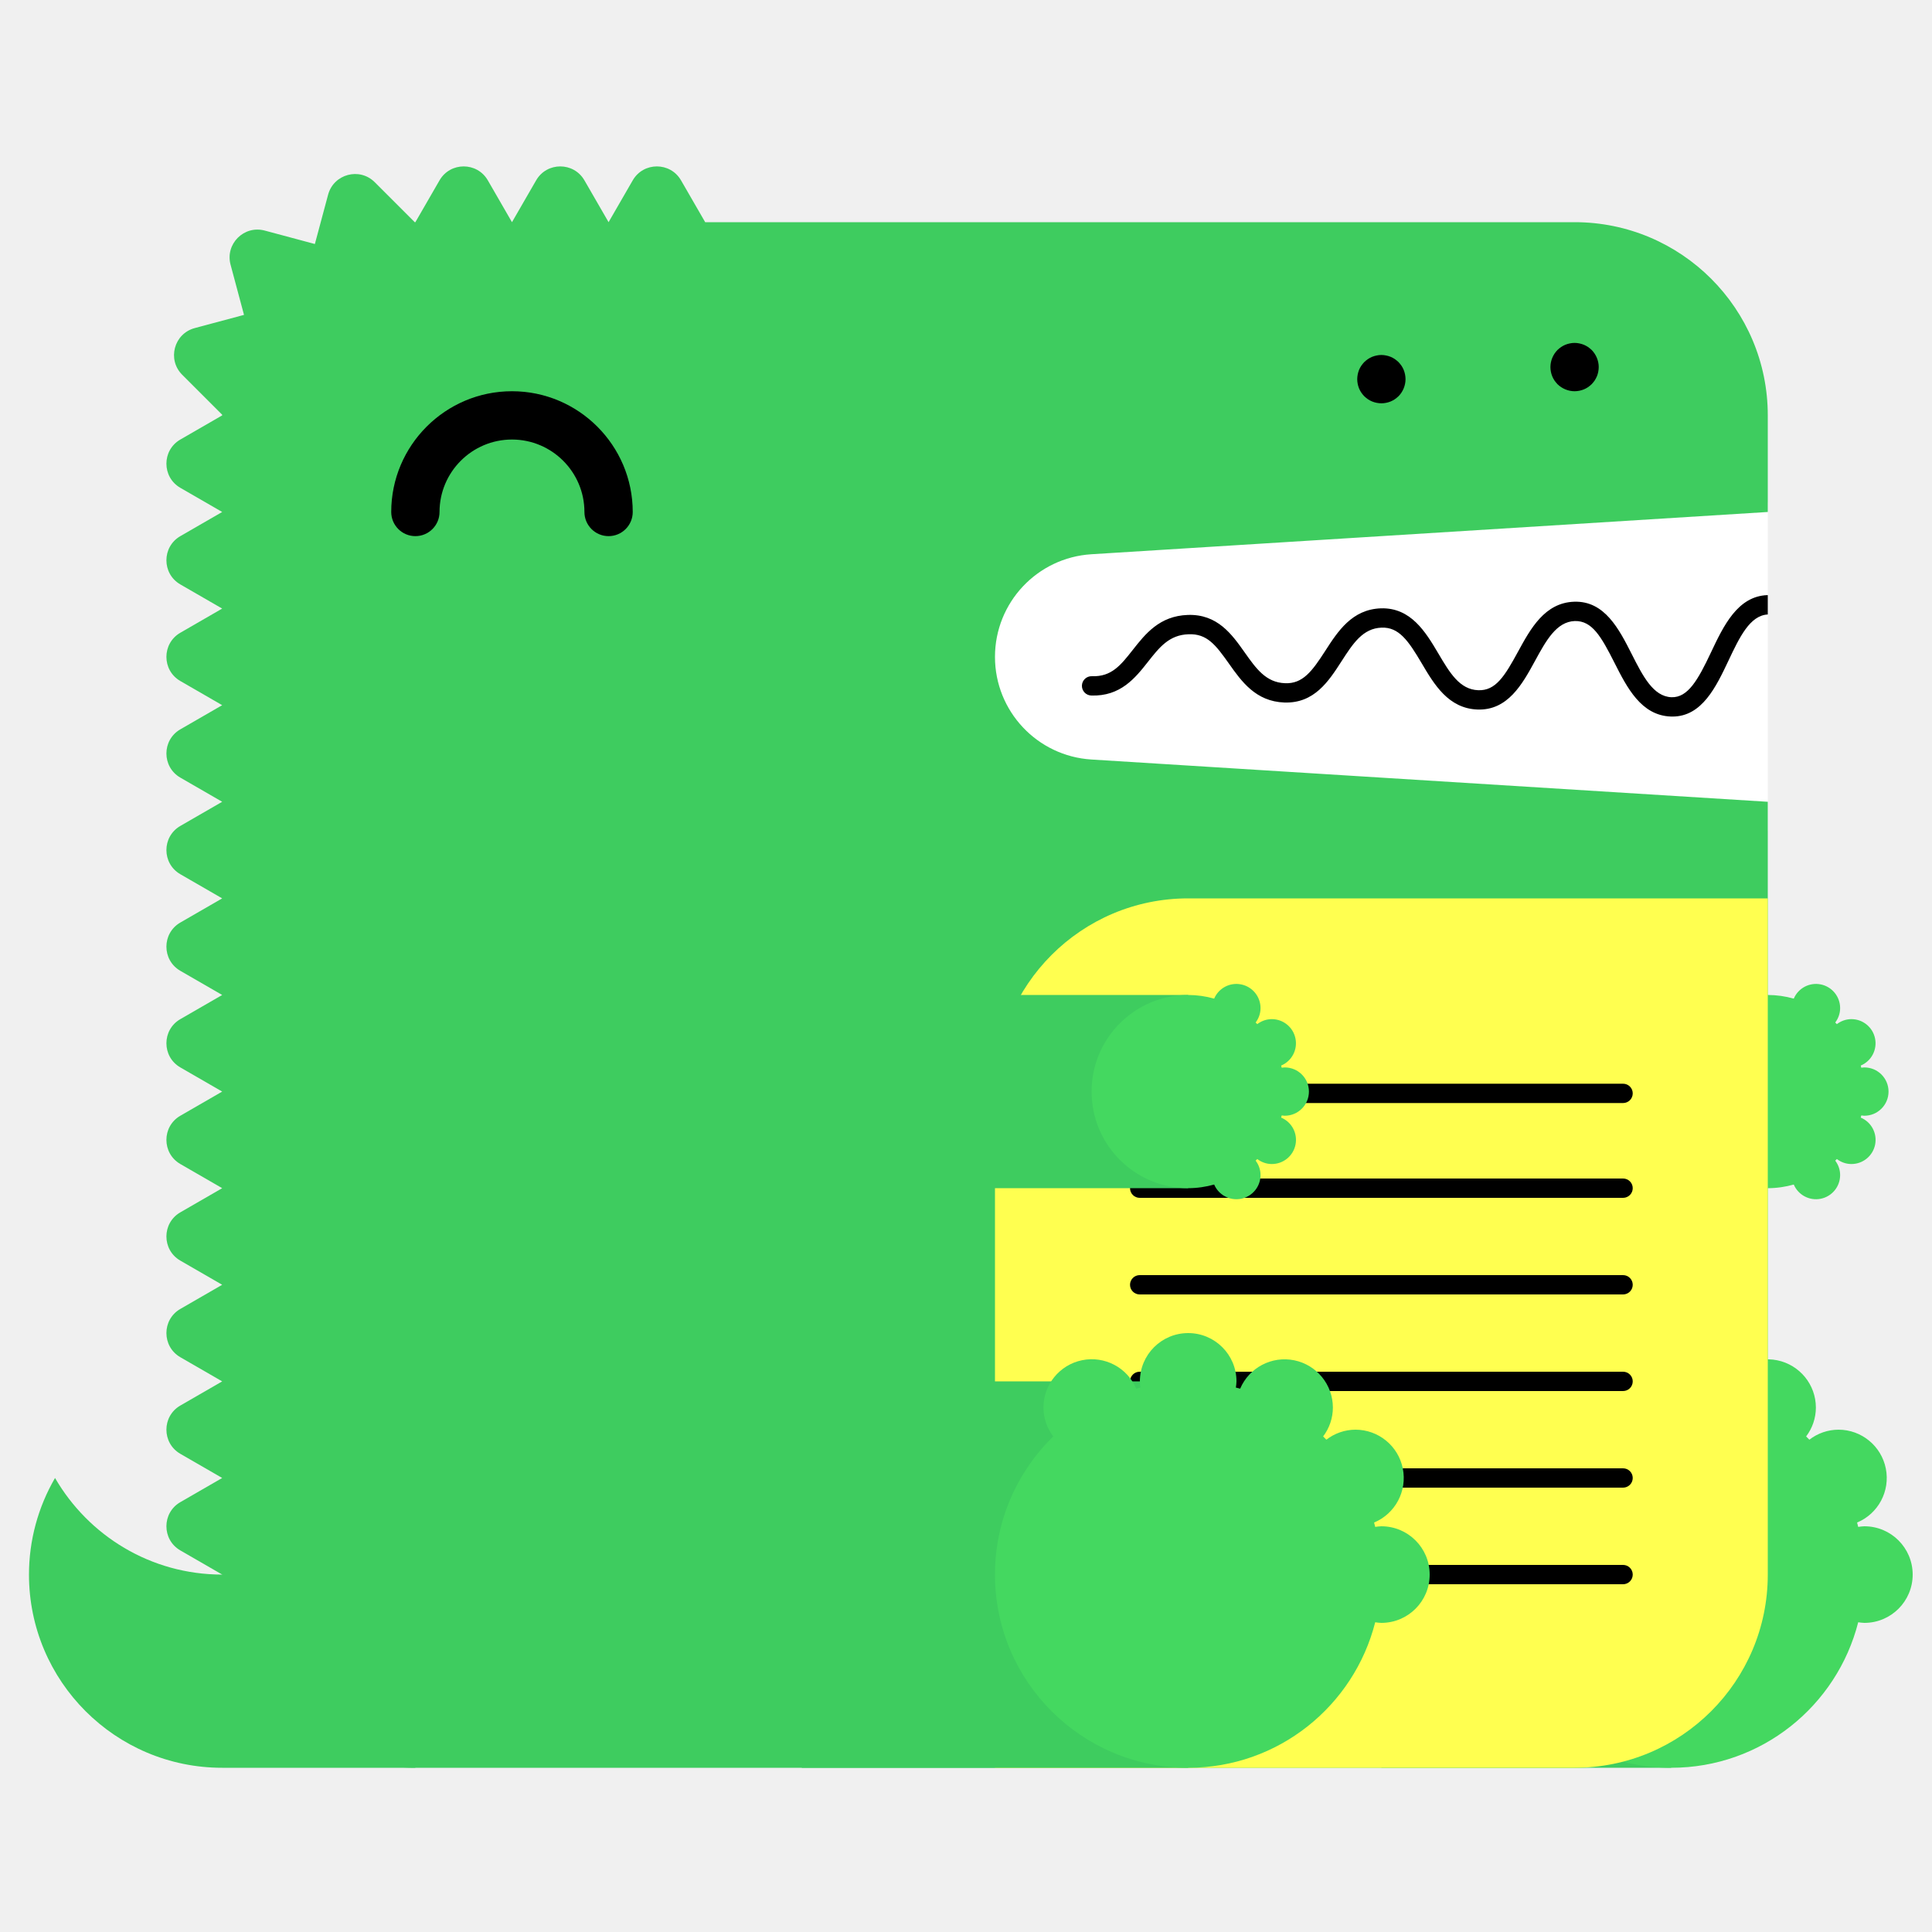
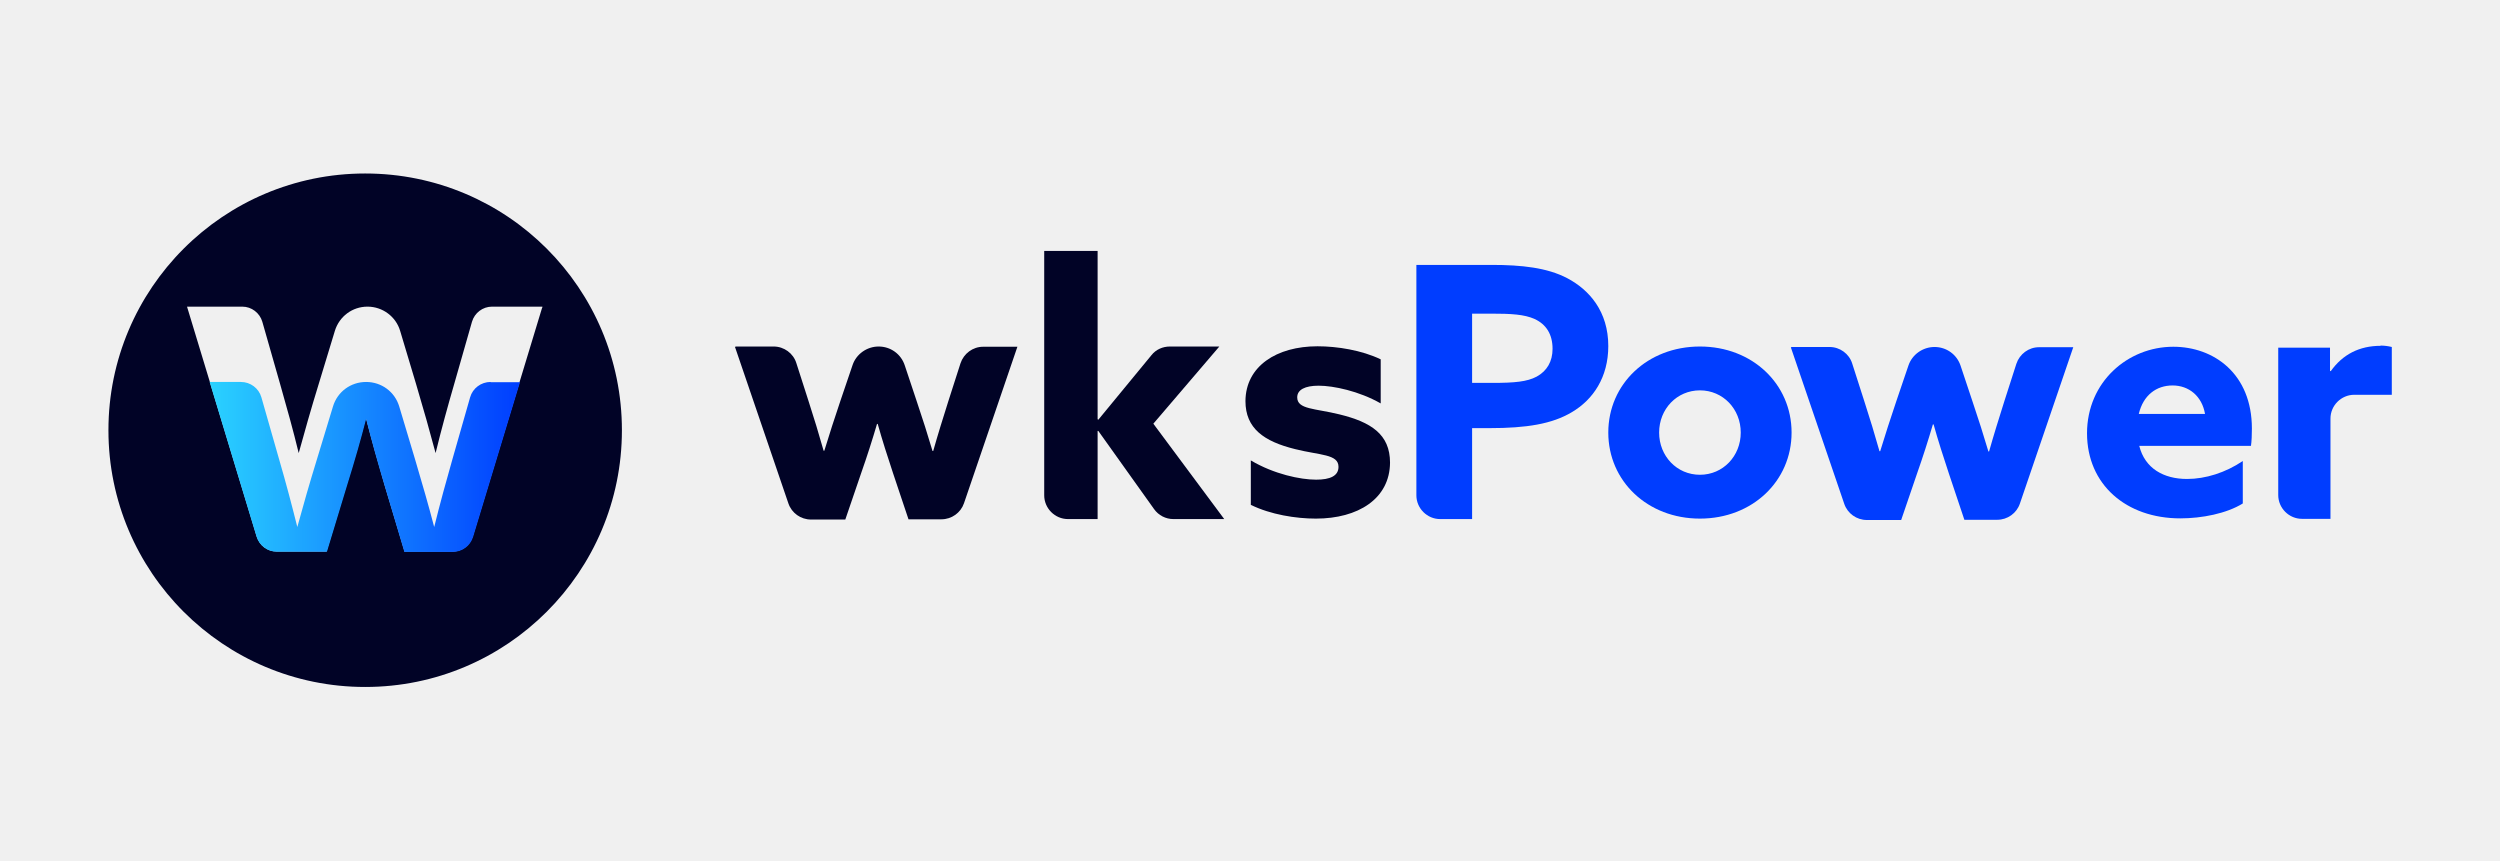
- <svg xmlns="http://www.w3.org/2000/svg" width="200" height="200" viewBox="0 0 200 200">
-   <g fill="none" fill-rule="evenodd">
-     <path fill="#FFF" d="M99 52h84v34H99z" />
-     <path d="M23 163c-7.398 0-13.843-4.027-17.303-10A19.886 19.886 0 0 0 3 163c0 11.046 8.954 20 20 20h20v-20H23z" fill="#3ECC5F" />
-     <path d="M112.98 57.376L183 53V43c0-11.046-8.954-20-20-20H73l-2.5-4.33c-1.112-1.925-3.889-1.925-5 0L63 23l-2.5-4.33c-1.111-1.925-3.889-1.925-5 0L53 23l-2.5-4.33c-1.111-1.925-3.889-1.925-5 0L43 23c-.022 0-.042.003-.065.003l-4.142-4.141c-1.57-1.571-4.252-.853-4.828 1.294l-1.369 5.104-5.192-1.392c-2.148-.575-4.111 1.389-3.535 3.536l1.39 5.193-5.102 1.367c-2.148.576-2.867 3.259-1.296 4.83l4.142 4.142c0 .021-.003.042-.003.064l-4.33 2.5c-1.925 1.111-1.925 3.889 0 5L23 53l-4.33 2.5c-1.925 1.111-1.925 3.889 0 5L23 63l-4.33 2.5c-1.925 1.111-1.925 3.889 0 5L23 73l-4.33 2.5c-1.925 1.111-1.925 3.889 0 5L23 83l-4.33 2.5c-1.925 1.111-1.925 3.889 0 5L23 93l-4.33 2.5c-1.925 1.111-1.925 3.889 0 5L23 103l-4.33 2.5c-1.925 1.111-1.925 3.889 0 5L23 113l-4.33 2.5c-1.925 1.111-1.925 3.889 0 5L23 123l-4.33 2.5c-1.925 1.111-1.925 3.889 0 5L23 133l-4.33 2.5c-1.925 1.111-1.925 3.889 0 5L23 143l-4.33 2.5c-1.925 1.111-1.925 3.889 0 5L23 153l-4.33 2.5c-1.925 1.111-1.925 3.889 0 5L23 163c0 11.046 8.954 20 20 20h120c11.046 0 20-8.954 20-20V83l-70.02-4.376A10.645 10.645 0 0 1 103 68c0-5.621 4.37-10.273 9.98-10.624" fill="#3ECC5F" />
-     <path fill="#3ECC5F" d="M143 183h30v-40h-30z" />
-     <path d="M193 158c-.219 0-.428.037-.639.064-.038-.15-.074-.301-.116-.451A5 5 0 0 0 190.32 148a4.96 4.96 0 0 0-3.016 1.036 26.531 26.531 0 0 0-.335-.336 4.955 4.955 0 0 0 1.011-2.987 5 5 0 0 0-9.599-1.959c-.148-.042-.297-.077-.445-.115.027-.211.064-.42.064-.639a5 5 0 0 0-5-5 5 5 0 0 0-5 5c0 .219.037.428.064.639-.148.038-.297.073-.445.115a4.998 4.998 0 0 0-9.599 1.959c0 1.125.384 2.151 1.011 2.987-3.717 3.632-6.031 8.693-6.031 14.3 0 11.046 8.954 20 20 20 9.339 0 17.16-6.41 19.361-15.064.211.027.42.064.639.064a5 5 0 0 0 5-5 5 5 0 0 0-5-5" fill="#44D860" />
-     <path fill="#3ECC5F" d="M153 123h30v-20h-30z" />
-     <path d="M193 115.5a2.5 2.5 0 1 0 0-5c-.109 0-.214.019-.319.032-.02-.075-.037-.15-.058-.225a2.501 2.501 0 0 0-.963-4.807c-.569 0-1.088.197-1.508.518a6.653 6.653 0 0 0-.168-.168c.314-.417.506-.931.506-1.494a2.5 2.5 0 0 0-4.8-.979A9.987 9.987 0 0 0 183 103c-5.522 0-10 4.478-10 10s4.478 10 10 10c.934 0 1.833-.138 2.69-.377a2.5 2.5 0 0 0 4.8-.979c0-.563-.192-1.077-.506-1.494.057-.055.113-.111.168-.168.42.321.939.518 1.508.518a2.5 2.5 0 0 0 .963-4.807c.021-.074.038-.15.058-.225.105.013.21.032.319.032" fill="#44D860" />
-     <path d="M63 55.5a2.5 2.5 0 0 1-2.5-2.5c0-4.136-3.364-7.5-7.5-7.5s-7.5 3.364-7.5 7.5a2.5 2.5 0 1 1-5 0c0-6.893 5.607-12.5 12.5-12.5S65.5 46.107 65.5 53a2.5 2.5 0 0 1-2.5 2.5" fill="#000" />
-     <path d="M103 183h60c11.046 0 20-8.954 20-20V93h-60c-11.046 0-20 8.954-20 20v70z" fill="#FFFF50" />
-     <path d="M168.02 124h-50.04a1 1 0 1 1 0-2h50.04a1 1 0 1 1 0 2m0 20h-50.04a1 1 0 1 1 0-2h50.04a1 1 0 1 1 0 2m0 20h-50.04a1 1 0 1 1 0-2h50.04a1 1 0 1 1 0 2m0-49.814h-50.04a1 1 0 1 1 0-2h50.04a1 1 0 1 1 0 2m0 19.814h-50.04a1 1 0 1 1 0-2h50.04a1 1 0 1 1 0 2m0 20h-50.04a1 1 0 1 1 0-2h50.04a1 1 0 1 1 0 2M183 61.611c-.012 0-.022-.006-.034-.005-3.09.105-4.552 3.196-5.842 5.923-1.346 2.85-2.387 4.703-4.093 4.647-1.889-.068-2.969-2.202-4.113-4.46-1.314-2.594-2.814-5.536-5.963-5.426-3.046.104-4.513 2.794-5.807 5.167-1.377 2.528-2.314 4.065-4.121 3.994-1.927-.07-2.951-1.805-4.136-3.813-1.321-2.236-2.848-4.75-5.936-4.664-2.994.103-4.465 2.385-5.763 4.4-1.373 2.13-2.335 3.428-4.165 3.351-1.973-.07-2.992-1.51-4.171-3.177-1.324-1.873-2.816-3.993-5.895-3.89-2.928.1-4.399 1.97-5.696 3.618-1.232 1.564-2.194 2.802-4.229 2.724a1 1 0 0 0-.072 2c3.017.101 4.545-1.8 5.872-3.487 1.177-1.496 2.193-2.787 4.193-2.855 1.926-.082 2.829 1.115 4.195 3.045 1.297 1.834 2.769 3.914 5.731 4.021 3.103.104 4.596-2.215 5.918-4.267 1.182-1.834 2.202-3.417 4.15-3.484 1.793-.067 2.769 1.35 4.145 3.681 1.297 2.197 2.766 4.686 5.787 4.796 3.125.108 4.634-2.62 5.949-5.035 1.139-2.088 2.214-4.06 4.119-4.126 1.793-.042 2.728 1.595 4.111 4.33 1.292 2.553 2.757 5.445 5.825 5.556l.169.003c3.064 0 4.518-3.075 5.805-5.794 1.139-2.41 2.217-4.68 4.067-4.773v-2z" fill="#000" />
-     <path fill="#3ECC5F" d="M83 183h40v-40H83z" />
-     <path d="M143 158c-.219 0-.428.037-.639.064-.038-.15-.074-.301-.116-.451A5 5 0 0 0 140.32 148a4.96 4.96 0 0 0-3.016 1.036 26.531 26.531 0 0 0-.335-.336 4.955 4.955 0 0 0 1.011-2.987 5 5 0 0 0-9.599-1.959c-.148-.042-.297-.077-.445-.115.027-.211.064-.42.064-.639a5 5 0 0 0-5-5 5 5 0 0 0-5 5c0 .219.037.428.064.639-.148.038-.297.073-.445.115a4.998 4.998 0 0 0-9.599 1.959c0 1.125.384 2.151 1.011 2.987-3.717 3.632-6.031 8.693-6.031 14.3 0 11.046 8.954 20 20 20 9.339 0 17.16-6.41 19.361-15.064.211.027.42.064.639.064a5 5 0 0 0 5-5 5 5 0 0 0-5-5" fill="#44D860" />
-     <path fill="#3ECC5F" d="M83 123h40v-20H83z" />
-     <path d="M133 115.5a2.5 2.5 0 1 0 0-5c-.109 0-.214.019-.319.032-.02-.075-.037-.15-.058-.225a2.501 2.501 0 0 0-.963-4.807c-.569 0-1.088.197-1.508.518a6.653 6.653 0 0 0-.168-.168c.314-.417.506-.931.506-1.494a2.5 2.5 0 0 0-4.8-.979A9.987 9.987 0 0 0 123 103c-5.522 0-10 4.478-10 10s4.478 10 10 10c.934 0 1.833-.138 2.69-.377a2.5 2.5 0 0 0 4.8-.979c0-.563-.192-1.077-.506-1.494.057-.055.113-.111.168-.168.42.321.939.518 1.508.518a2.5 2.5 0 0 0 .963-4.807c.021-.074.038-.15.058-.225.105.013.21.032.319.032" fill="#44D860" />
-     <path d="M143 41.75c-.16 0-.33-.02-.49-.05a2.52 2.52 0 0 1-.47-.14c-.15-.06-.29-.14-.431-.23-.13-.09-.259-.2-.38-.31-.109-.12-.219-.24-.309-.38s-.17-.28-.231-.43a2.619 2.619 0 0 1-.189-.96c0-.16.02-.33.05-.49.03-.16.08-.31.139-.47.061-.15.141-.29.231-.43.09-.13.2-.26.309-.38.121-.11.25-.22.38-.31.141-.09.281-.17.431-.23.149-.06.31-.11.47-.14.32-.07.65-.07.98 0 .159.03.32.08.47.14.149.06.29.14.43.23.13.09.259.2.38.31.11.12.22.25.31.38.09.14.17.28.23.43.06.16.11.31.14.47.029.16.05.33.05.49 0 .66-.271 1.31-.73 1.77-.121.11-.25.22-.38.31-.14.09-.281.17-.43.23a2.565 2.565 0 0 1-.96.19m20-1.25c-.66 0-1.3-.27-1.771-.73a3.802 3.802 0 0 1-.309-.38c-.09-.14-.17-.28-.231-.43a2.619 2.619 0 0 1-.189-.96c0-.66.27-1.3.729-1.77.121-.11.25-.22.38-.31.141-.09.281-.17.431-.23.149-.06.31-.11.47-.14.32-.07.66-.07.98 0 .159.03.32.08.47.14.149.06.29.14.43.23.13.09.259.2.38.31.459.47.73 1.11.73 1.77 0 .16-.021.33-.05.49-.03.16-.08.32-.14.47-.07.15-.14.29-.23.43-.09.13-.2.26-.31.38-.121.11-.25.22-.38.31-.14.09-.281.17-.43.23a2.565 2.565 0 0 1-.96.19" fill="#000" />
-   </g>
+ <svg xmlns="http://www.w3.org/2000/svg" id="Camada_1" viewBox="0 0 107.21 36.9">
+   <defs>
+     <style>.cls-1{fill:#003dff;}.cls-2{fill:url(#Gradiente_sem_nome_4);}.cls-3{fill:#010326;}</style>
+     <linearGradient id="Gradiente_sem_nome_4" x1="9" y1="20.01" x2="22.3" y2="20.01" gradientTransform="matrix(1, 0, 0, 1, 0, 0)" gradientUnits="userSpaceOnUse">
+       <stop offset="0" stop-color="#2ad2ff" />
+       <stop offset="1" stop-color="#003dff" />
+     </linearGradient>
+   </defs>
+   <path class="cls-3" d="M15.66,7.44c-6.08,0-11.01,4.93-11.01,11.01s4.93,11.01,11.01,11.01,11.01-4.93,11.01-11.01S21.75,7.44,15.66,7.44Zm7.59,5.75l-2.98,9.82c-.12,.38-.46,.64-.86,.64h-2.06l-.84-2.8c-.3-1.02-.58-2.01-.82-2.95-.22,.87-.49,1.8-.84,2.93l-.85,2.82h-2.13c-.4,0-.74-.26-.86-.64l-2.99-9.86h2.37c.4,0,.75,.27,.86,.65l.76,2.66c.3,1.05,.57,2.02,.8,2.97,.25-.91,.53-1.9,.86-2.97l.69-2.27c.19-.62,.75-1.04,1.4-1.04s1.22,.43,1.4,1.04l.68,2.27c.33,1.11,.59,2.03,.84,2.97,.25-1.03,.53-2.04,.8-2.97l.76-2.66c.11-.38,.46-.65,.86-.65h2.16v.04Z" />
+   <path class="cls-2" d="M21.04,16.38c-.41,0-.77,.27-.88,.66l-.76,2.66c-.26,.91-.53,1.89-.78,2.9-.24-.92-.5-1.82-.82-2.9l-.68-2.27c-.19-.63-.76-1.05-1.42-1.05s-1.23,.42-1.42,1.05l-.69,2.27c-.32,1.04-.6,2.02-.84,2.9-.23-.92-.48-1.87-.78-2.9l-.76-2.66c-.11-.39-.47-.66-.88-.66h-1.34l2.01,6.63c.12,.39,.47,.65,.87,.65h2.15l.86-2.83c.34-1.09,.6-2,.82-2.86,.23,.91,.5,1.88,.8,2.88l.83,2.78v.04h2.08c.41,0,.76-.26,.88-.65l2.01-6.63h-1.26Z" />
+   <path class="cls-3" d="M31.55,14.86h1.63c.44,0,.84,.29,.97,.71l.52,1.62c.24,.74,.45,1.43,.65,2.14h.03c.21-.69,.45-1.43,.69-2.14l.52-1.53c.16-.48,.62-.8,1.12-.8h0c.51,0,.96,.32,1.12,.81l.51,1.53c.26,.77,.47,1.43,.68,2.14h.03c.2-.71,.41-1.38,.65-2.14l.52-1.62c.14-.42,.53-.71,.97-.71h1.47l-2.29,6.71c-.14,.41-.53,.69-.97,.69h-1.41l-.66-1.97c-.24-.72-.47-1.44-.66-2.12h-.03c-.2,.68-.42,1.37-.68,2.11l-.68,1.99h-1.47c-.44,0-.83-.28-.97-.69l-2.29-6.71Z" />
+   <path class="cls-1" d="M76.83,14.88h1.63c.44,0,.84,.29,.97,.71l.52,1.62c.24,.74,.45,1.43,.65,2.14h.03c.21-.69,.45-1.43,.69-2.14l.52-1.53c.16-.48,.62-.8,1.12-.8h0c.51,0,.96,.32,1.12,.81l.51,1.53c.26,.77,.47,1.43,.68,2.14h.03c.2-.71,.41-1.38,.65-2.14l.52-1.62c.14-.42,.53-.71,.97-.71h1.47l-2.29,6.71c-.14,.41-.53,.69-.97,.69h-1.41l-.66-1.97c-.24-.72-.47-1.44-.66-2.12h-.03c-.2,.68-.42,1.37-.68,2.11l-.68,1.99h-1.47c-.44,0-.83-.28-.97-.69l-2.29-6.71Z" />
+   <path class="cls-3" d="M44.78,10.76h2.29v7.22l.03,.02,2.28-2.77c.19-.24,.48-.37,.79-.37h2.12l-2.83,3.31,3.04,4.09h-2.18c-.33,0-.64-.16-.83-.43l-2.39-3.35h-.03v3.78h-1.27c-.56,0-1.02-.46-1.02-1.02V10.76Z" />
+   <path class="cls-3" d="M53.65,19.75c.98,.58,2.11,.82,2.79,.82,.6,0,.96-.16,.96-.55,0-.55-.79-.49-1.86-.76-1.34-.33-2.13-.89-2.13-2.06,.01-1.5,1.34-2.35,3.09-2.35,.85,0,1.9,.17,2.71,.56v1.89c-.93-.53-2.03-.76-2.66-.76-.58,0-.92,.17-.92,.5,0,.52,.76,.47,1.81,.73,1.35,.33,2.17,.85,2.17,2.07-.01,1.55-1.37,2.4-3.18,2.4-.85,0-1.94-.17-2.79-.59v-1.91Z" />
+   <path class="cls-1" d="M60.73,11.36h3.24c1.29,0,2.38,.12,3.24,.57,.95,.5,1.76,1.43,1.76,2.91,0,1.34-.65,2.3-1.57,2.84-.84,.5-1.93,.68-3.52,.68h-.75v3.9h-1.37c-.56,0-1.02-.46-1.02-1.02V11.36Zm3.27,5.06c.95,0,1.49-.05,1.9-.27,.44-.24,.68-.65,.68-1.19,0-.62-.27-1.05-.77-1.28-.44-.2-1.02-.23-1.87-.23h-.81v2.97h.87Z" />
+   <path class="cls-1" d="M72.9,14.86c2.25,0,3.93,1.61,3.93,3.69s-1.68,3.69-3.93,3.69-3.93-1.61-3.93-3.69,1.68-3.69,3.93-3.69Zm0,5.5c.99,0,1.75-.8,1.75-1.81s-.76-1.81-1.75-1.81-1.75,.8-1.75,1.81,.76,1.81,1.75,1.81Z" />
+   <path class="cls-1" d="M91.74,19.12c.24,.97,1.05,1.42,2.05,1.42,.79,0,1.65-.27,2.39-.77v1.82c-.69,.43-1.75,.64-2.68,.64-2.32,0-4-1.45-4-3.65s1.75-3.71,3.7-3.71c1.73,0,3.37,1.15,3.37,3.51,0,.24-.01,.56-.04,.74h-4.78Zm2.82-1.37c-.13-.76-.69-1.22-1.39-1.22s-1.26,.42-1.45,1.22h2.84Z" />
+   <path class="cls-1" d="M102.09,14.83c-.91,0-1.63,.37-2.14,1.09l-.03-.02v-.99h-2.22v6.32c0,.56,.46,1.02,1.02,1.02h1.22v-4.3c0-.56,.46-1.02,1.02-1.02h1.61v-2.05c-.16-.04-.33-.06-.48-.06Z" />
</svg>
